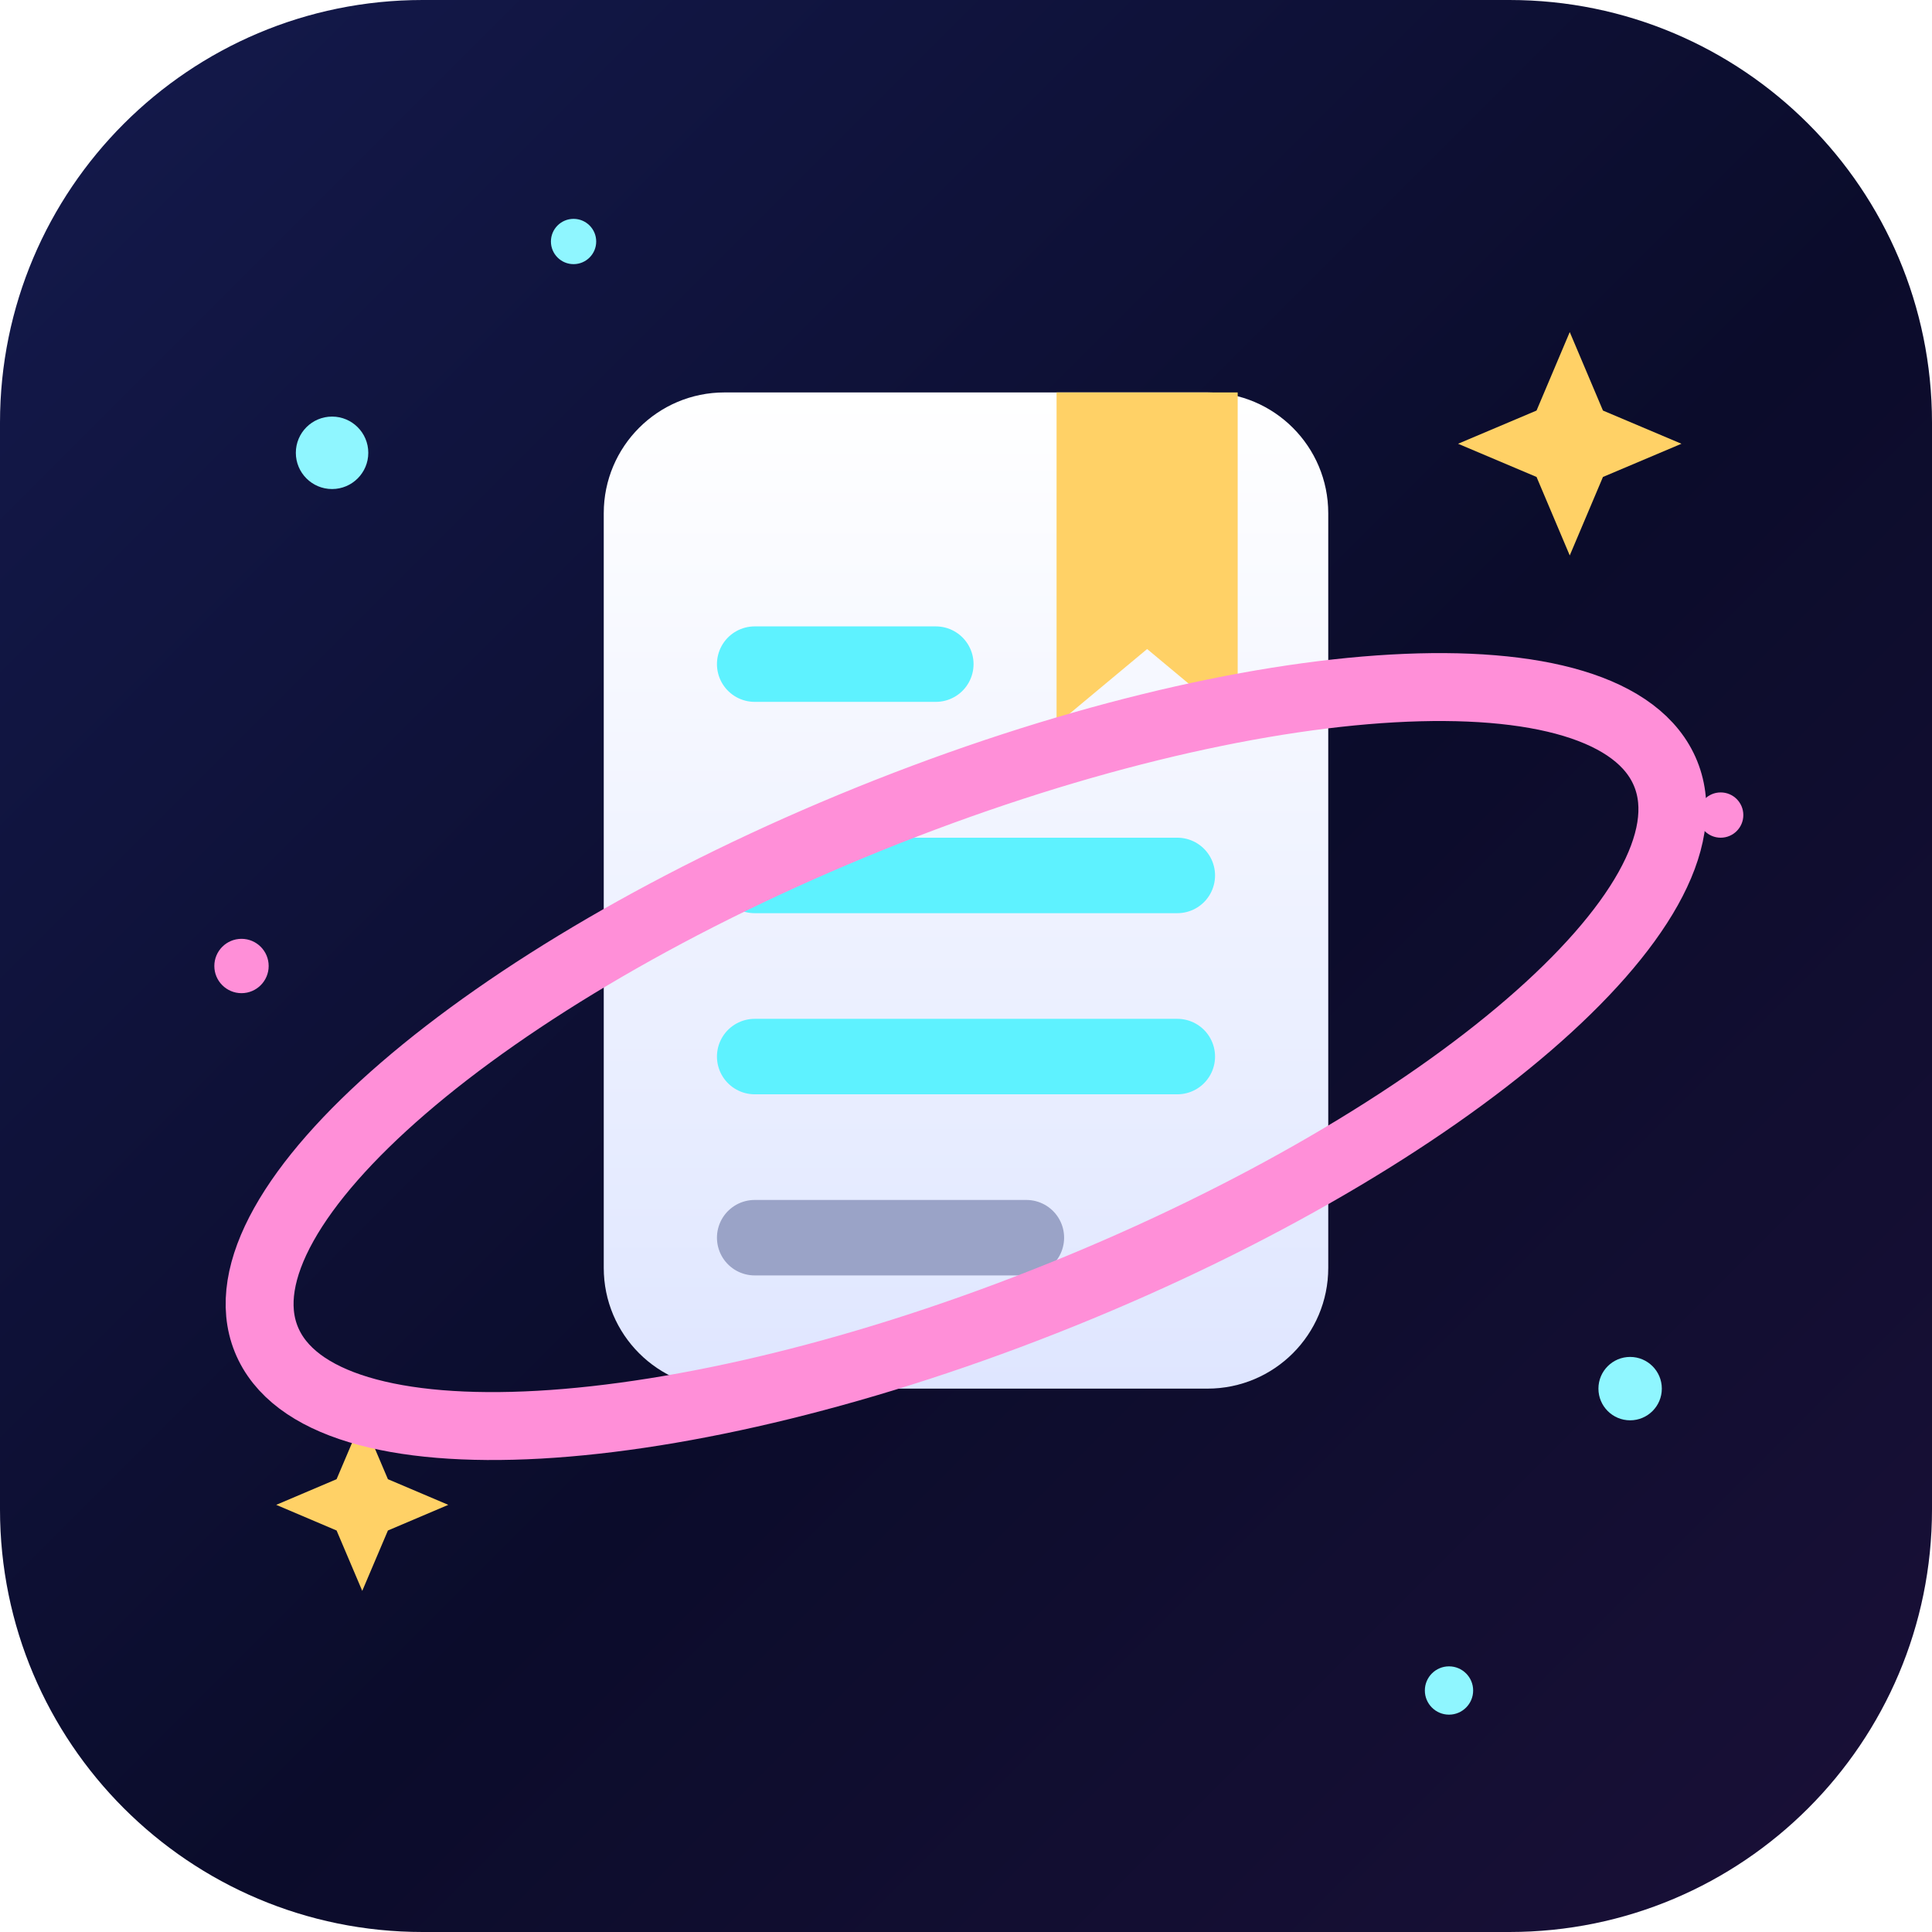
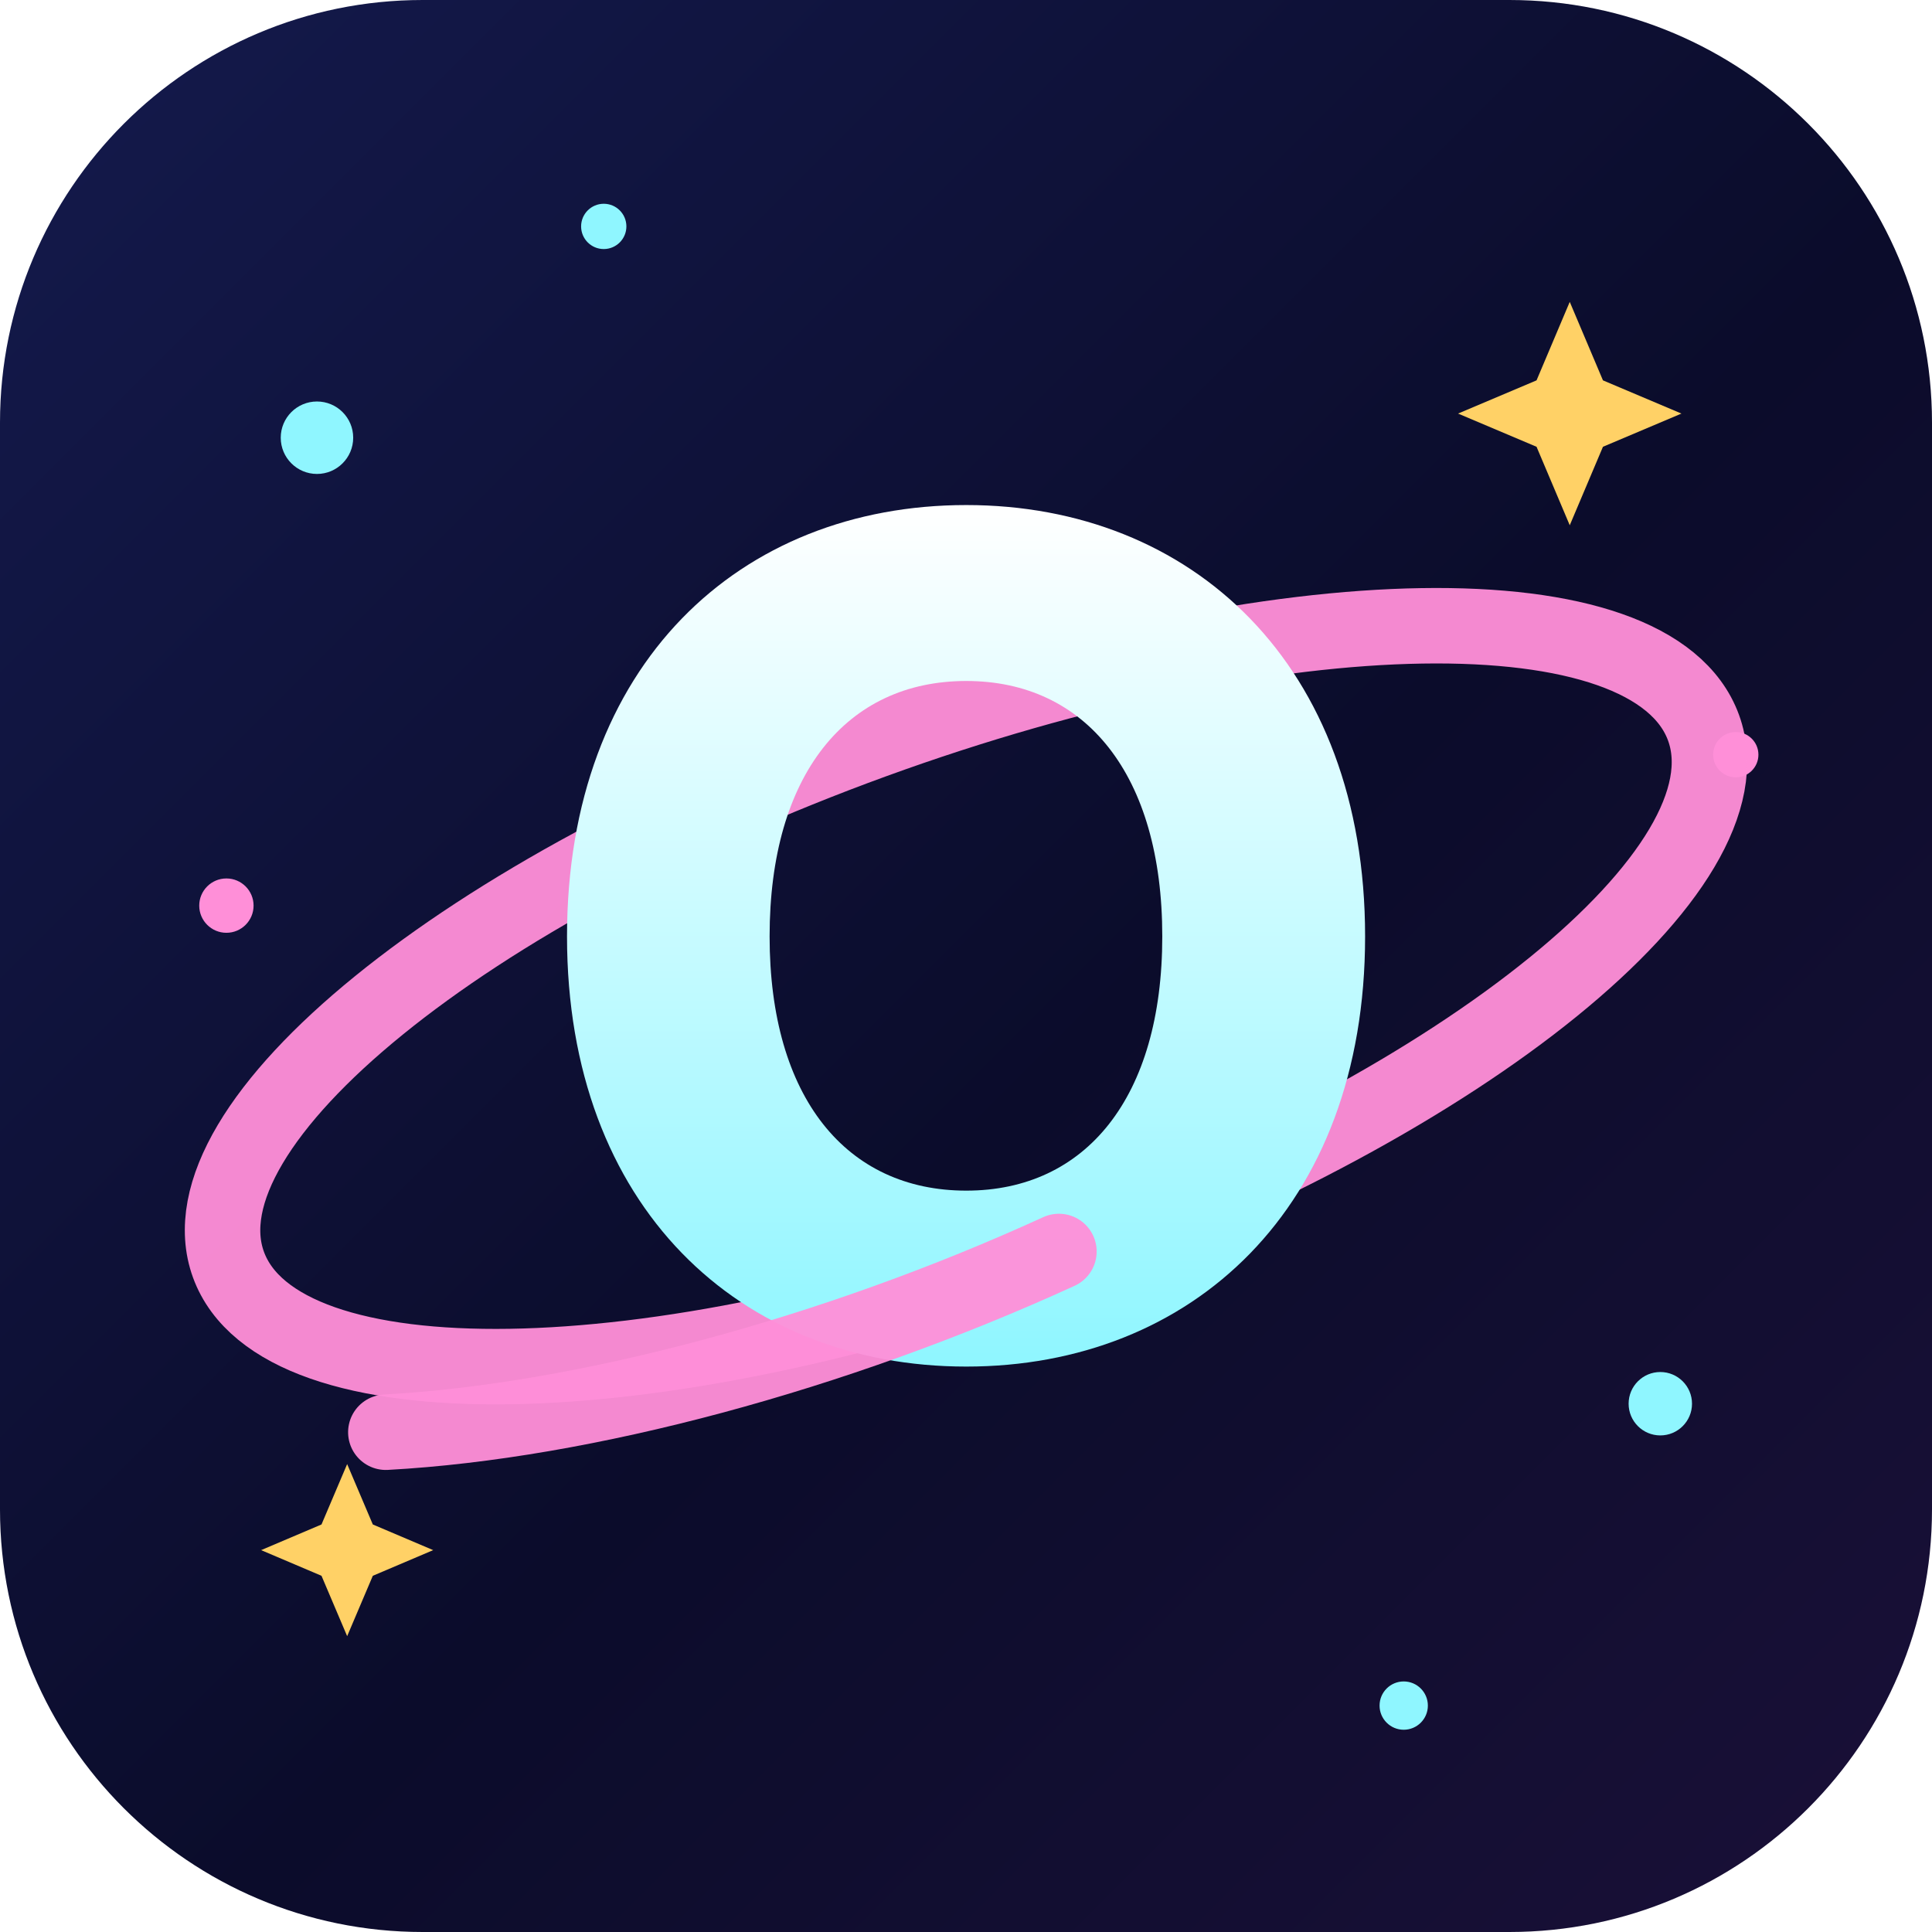
<svg xmlns="http://www.w3.org/2000/svg" viewBox="0 0 128 128" width="128" height="128">
  <defs>
    <linearGradient id="bg" x1="0" y1="0" x2="1" y2="1">
      <stop offset="0" stop-color="#141a4d" />
      <stop offset="0.55" stop-color="#0b0c2b" />
      <stop offset="1" stop-color="#1a1038" />
    </linearGradient>
-     <linearGradient id="paper" x1="0" y1="0" x2="0" y2="1">
+     <linearGradient id="ink" x1="0" y1="0" x2="0" y2="1">
      <stop offset="0" stop-color="#ffffff" />
-       <stop offset="1" stop-color="#dfe6ff" />
+       <stop offset="1" stop-color="#8ff6ff" />
    </linearGradient>
    <clipPath id="tile">
-       <rect x="0" y="0" width="128" height="128" rx="28" />
+       <rect width="128" height="128" rx="28" />
    </clipPath>
  </defs>
  <g clip-path="url(#tile)">
    <rect width="128" height="128" fill="url(#bg)" />
    <g fill="#ffd166">
-       <path d="M104 22 l2.2 5.2 5.2 2.2 -5.2 2.2 -2.2 5.2 -2.2 -5.2 -5.2 -2.2 5.2 -2.2z" />
-       <path d="M24 94 l1.7 4 4 1.7 -4 1.7 -1.7 4 -1.7 -4 -4 -1.7 4 -1.7z" />
+       <path d="M104 20 l2.2 5.2 5.2 2.2 -5.2 2.2 -2.2 5.2 -2.2 -5.2 -5.2 -2.2 5.2 -2.2z" />
+       <path d="M23 97 l1.7 4 4 1.7 -4 1.7 -1.7 4 -1.7 -4 -4 -1.7 4 -1.7z" />
    </g>
    <g fill="#8ff6ff">
-       <circle cx="22" cy="30" r="2.4" />
-       <circle cx="108" cy="92" r="2.1" />
-       <circle cx="96" cy="112" r="1.6" />
-       <circle cx="38" cy="16" r="1.5" />
+       <circle cx="21" cy="29" r="2.4" />
+       <circle cx="110" cy="93" r="2.1" />
+       <circle cx="93" cy="113" r="1.6" />
+       <circle cx="40" cy="15" r="1.5" />
    </g>
    <g fill="#ff8fd8">
-       <circle cx="16" cy="64" r="1.8" />
-       <circle cx="114" cy="54" r="1.5" />
+       <circle cx="15" cy="60" r="1.8" />
+       <circle cx="115" cy="50" r="1.5" />
    </g>
-     <rect x="40" y="26" width="48" height="66" rx="8" fill="url(#paper)" />
-     <path d="M70 26 h12 v22 l-6 -5 -6 5z" fill="#ffd166" />
-     <g stroke="#5ef2ff" stroke-width="5" stroke-linecap="round">
-       <line x1="50" y1="44" x2="62" y2="44" />
-       <line x1="50" y1="58" x2="78" y2="58" />
-       <line x1="50" y1="70" x2="78" y2="70" />
-     </g>
-     <line x1="50" y1="82" x2="68" y2="82" stroke="#9aa3c7" stroke-width="5" stroke-linecap="round" />
-     <ellipse cx="64" cy="70" rx="50" ry="17" fill="none" stroke="#ff8fd8" stroke-width="4.5" transform="rotate(-22 64 70)" />
+     <ellipse cx="64" cy="66" rx="52" ry="18" fill="none" stroke="#ff8fd8" stroke-width="5" transform="rotate(-20 64 66)" opacity="0.95" />
+     <text x="64" y="62" text-anchor="middle" dominant-baseline="central" font-family="Inter Display, Inter, sans-serif" font-weight="800" font-size="76" letter-spacing="-2" fill="url(#ink)">O</text>
+     <path d="M18 80 A52 18 0 0 0 64 84" fill="none" stroke="#ff8fd8" stroke-width="5" stroke-linecap="round" transform="rotate(-20 64 66)" opacity="0.95" />
  </g>
</svg>
